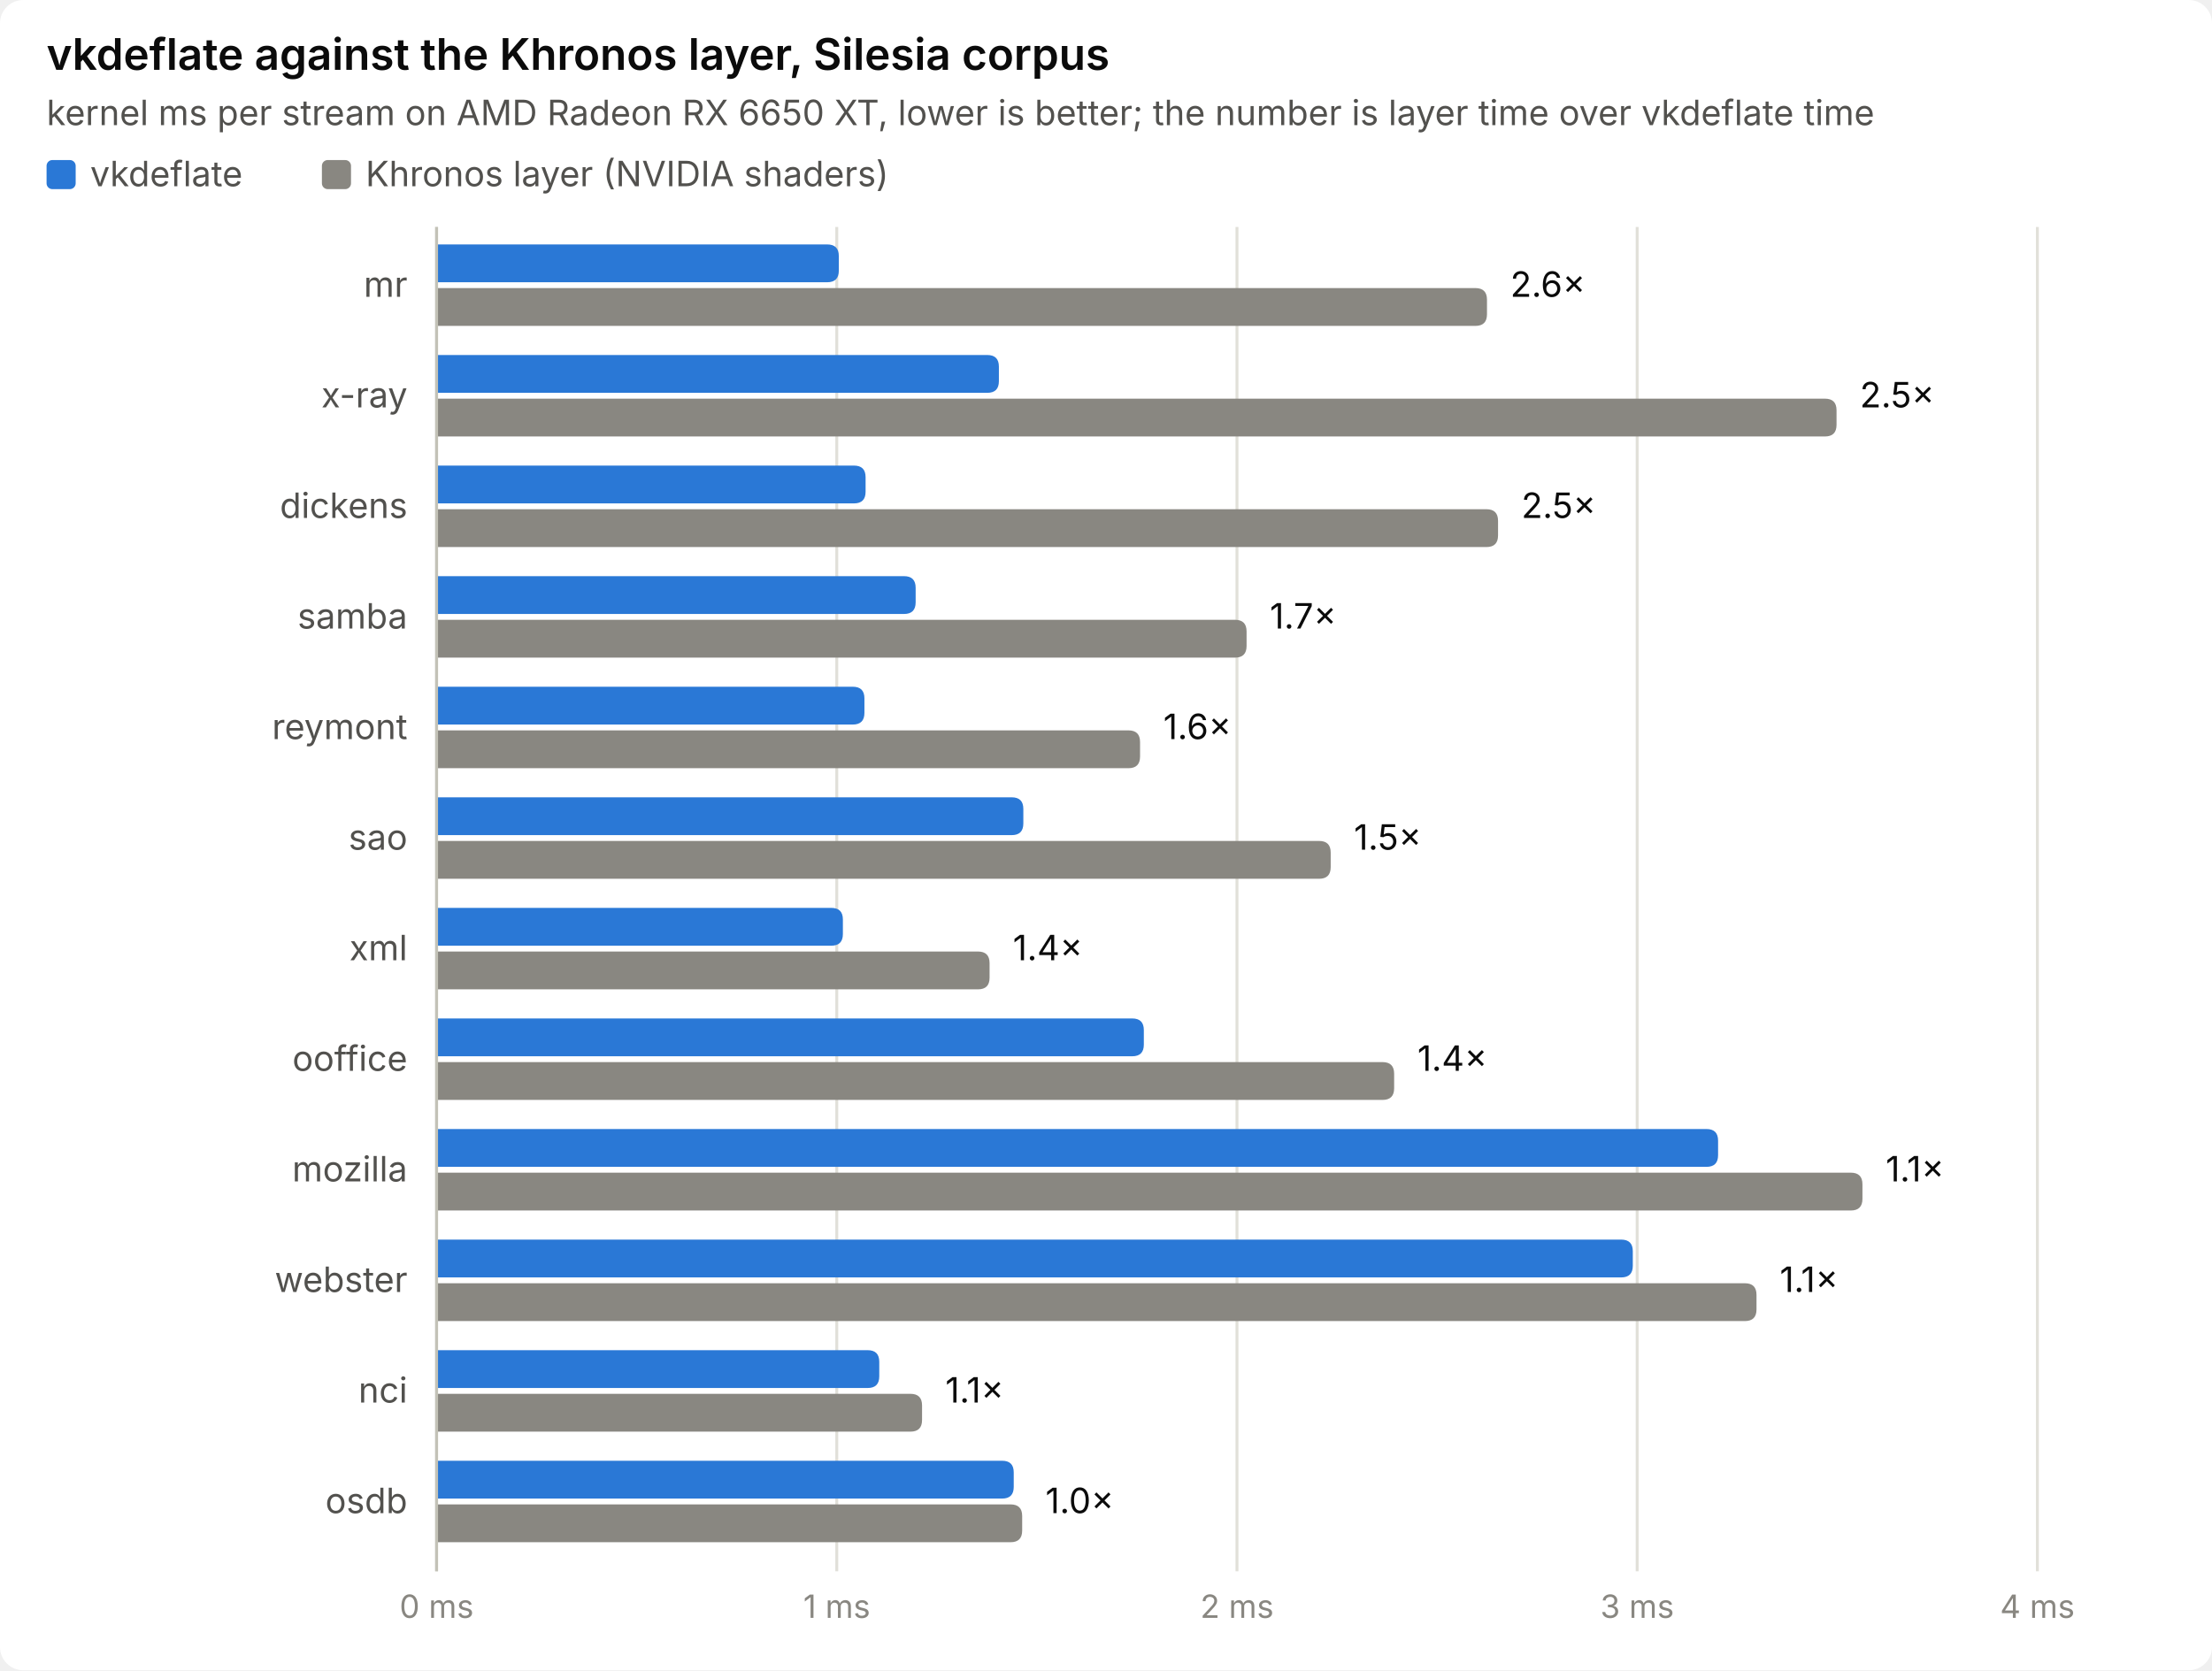
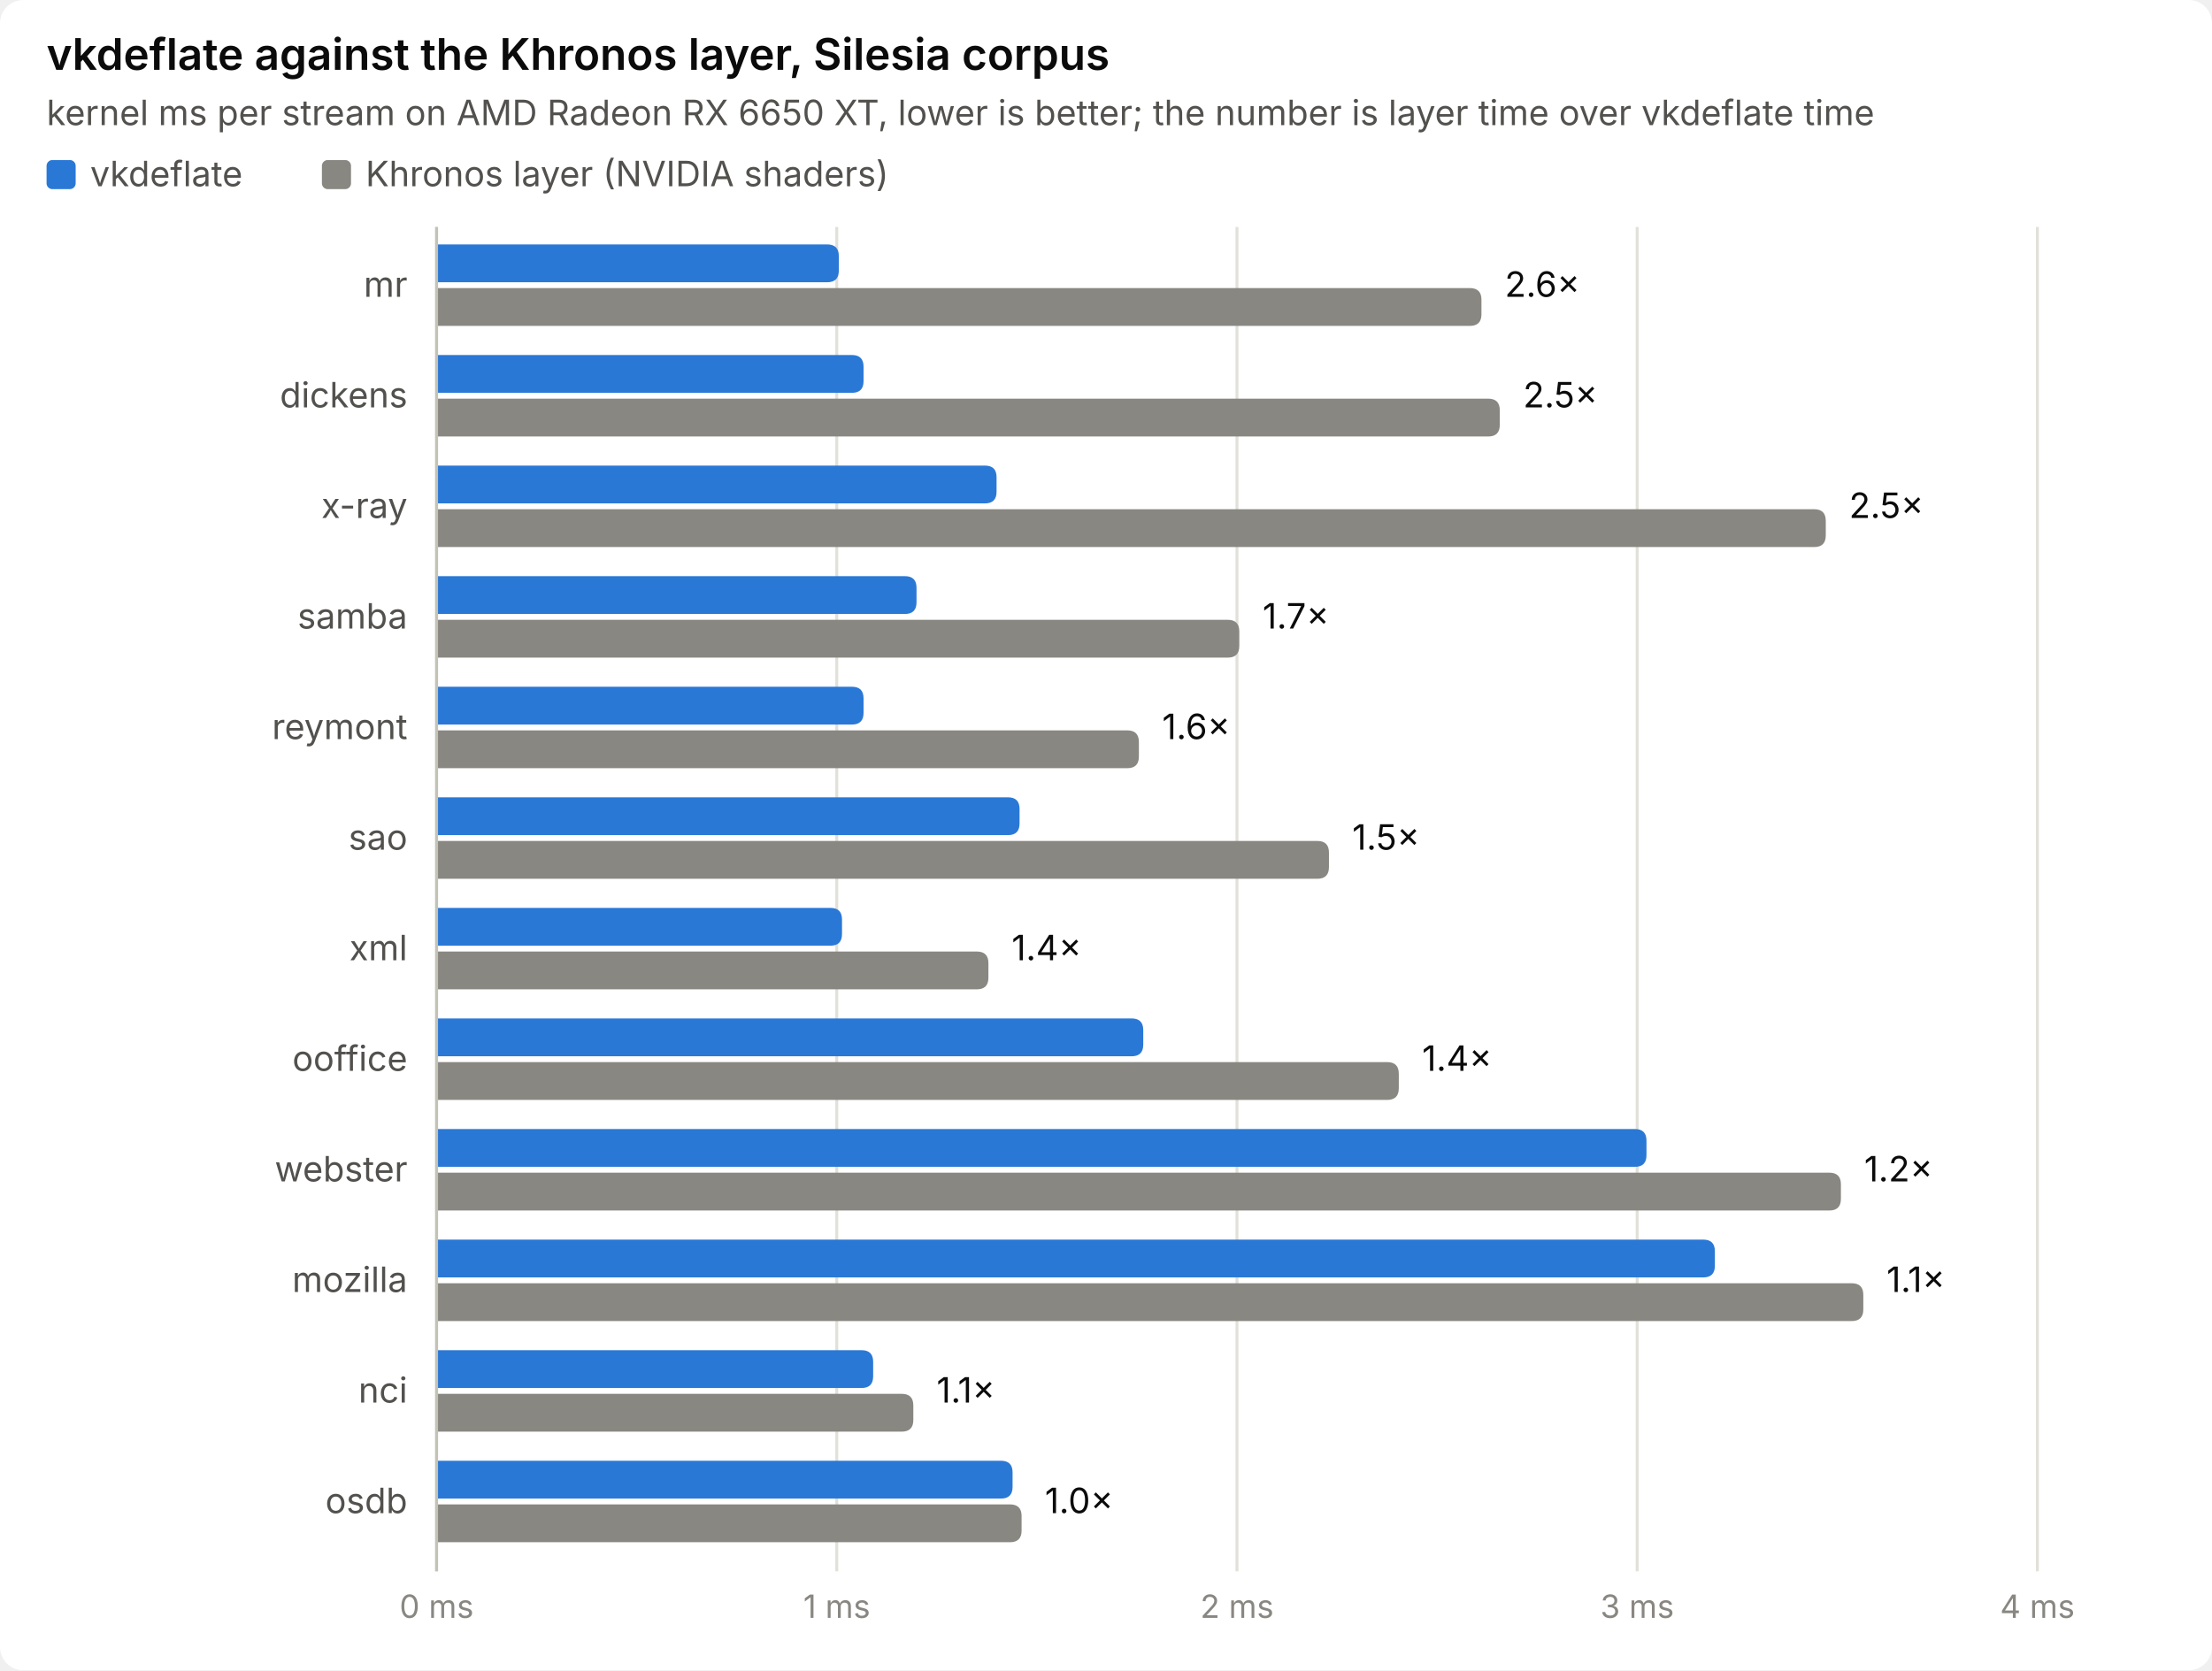
<svg xmlns="http://www.w3.org/2000/svg" viewBox="0 0 760 574" width="760" height="574" role="img" aria-labelledby="t d" font-family="system-ui, -apple-system, 'Segoe UI', sans-serif">
  <style>
.bg{fill:#ffffff}.p{fill:#0b0b0b}.s{fill:#52514e}.m{fill:#898781}
.grid{stroke:#e1e0d9;stroke-width:1}.axis{stroke:#c3c2b7;stroke-width:1}
.c1{fill:#2a78d6}.c2{fill:#eb6834}.c3{fill:#1baf7a}.cg{fill:#898781}
.l1{stroke:#2a78d6}.l2{stroke:#eb6834}.l3{stroke:#1baf7a}
.o1{fill:#86b6ef}.o2{fill:#2a78d6}.o3{fill:#104281}
.ring{stroke:#ffffff;stroke-width:2}
.box{fill:#f4f3ef;stroke:#c3c2b7;stroke-width:1}.hi{fill:#cde2fb;stroke:#2a78d6;stroke-width:1}
</style>
  <rect width="760" height="574" rx="8" class="bg" />
  <text x="16.0" y="24.0" class="p" font-size="15" font-weight="600" text-anchor="start">vkdeflate against the Khronos layer, Silesia corpus</text>
  <text x="16.0" y="43.0" class="s" font-size="12" font-weight="400" text-anchor="start">kernel ms per stream on AMD Radeon RX 6650 XT, lower is better; the number is layer time over vkdeflate time</text>
  <rect x="16.0" y="55.0" width="10.0" height="10.0" rx="2" class="c1" />
  <text x="31.0" y="64.0" class="s" font-size="12" font-weight="400" text-anchor="start">vkdeflate</text>
  <rect x="110.6" y="55.0" width="10.0" height="10.0" rx="2" class="cg" />
  <text x="125.6" y="64.0" class="s" font-size="12" font-weight="400" text-anchor="start">Khronos layer (NVIDIA shaders)</text>
  <line x1="150.0" y1="78.0" x2="150.0" y2="540.0" class="grid" />
  <text x="150.0" y="556.0" class="m" font-size="11" font-weight="400" text-anchor="middle">0 ms</text>
  <line x1="287.5" y1="78.0" x2="287.5" y2="540.0" class="grid" />
  <text x="287.5" y="556.0" class="m" font-size="11" font-weight="400" text-anchor="middle">1 ms</text>
  <line x1="425.0" y1="78.0" x2="425.0" y2="540.0" class="grid" />
  <text x="425.0" y="556.0" class="m" font-size="11" font-weight="400" text-anchor="middle">2 ms</text>
  <line x1="562.5" y1="78.0" x2="562.5" y2="540.0" class="grid" />
  <text x="562.5" y="556.0" class="m" font-size="11" font-weight="400" text-anchor="middle">3 ms</text>
  <line x1="700.0" y1="78.0" x2="700.0" y2="540.0" class="grid" />
  <text x="700.0" y="556.0" class="m" font-size="11" font-weight="400" text-anchor="middle">4 ms</text>
  <text x="140.0" y="102.0" class="s" font-size="12" font-weight="400" text-anchor="end">mr</text>
  <path d="M150.0,84.0 H284.2 Q288.2,84.0 288.2,88.0 V93.0 Q288.2,97.0 284.2,97.0 H150.0 Z" class="c1" />
-   <path d="M150.0,99.0 H506.9 Q510.9,99.0 510.9,103.0 V108.0 Q510.9,112.0 506.9,112.0 H150.0 Z" class="cg" />
-   <text x="518.9" y="102.0" class="p" font-size="12" font-weight="400" text-anchor="start">2.6×</text>
-   <text x="140.0" y="140.0" class="s" font-size="12" font-weight="400" text-anchor="end">x-ray</text>
-   <path d="M150.0,122.0 H339.2 Q343.2,122.0 343.2,126.0 V131.0 Q343.2,135.0 339.2,135.0 H150.0 Z" class="c1" />
-   <path d="M150.0,137.0 H627.0 Q631.0,137.0 631.0,141.0 V146.0 Q631.0,150.0 627.0,150.0 H150.0 Z" class="cg" />
-   <text x="639.0" y="140.0" class="p" font-size="12" font-weight="400" text-anchor="start">2.5×</text>
-   <text x="140.0" y="178.0" class="s" font-size="12" font-weight="400" text-anchor="end">dickens</text>
-   <path d="M150.0,160.0 H293.4 Q297.4,160.0 297.4,164.0 V169.0 Q297.4,173.0 293.4,173.0 H150.0 Z" class="c1" />
-   <path d="M150.0,175.0 H510.7 Q514.7,175.0 514.7,179.0 V184.0 Q514.7,188.0 510.7,188.0 H150.0 Z" class="cg" />
-   <text x="522.7" y="178.0" class="p" font-size="12" font-weight="400" text-anchor="start">2.5×</text>
+   <path d="M150.0,99.0 H505.0 Q509.0,99.0 509.0,103.0 V108.0 Q509.0,112.0 505.0,112.0 H150.0 Z" class="cg" />
+   <text x="517.0" y="102.0" class="p" font-size="12" font-weight="400" text-anchor="start">2.6×</text>
+   <text x="140.0" y="140.0" class="s" font-size="12" font-weight="400" text-anchor="end">dickens</text>
+   <path d="M150.0,122.0 H292.7 Q296.7,122.0 296.7,126.0 V131.0 Q296.7,135.0 292.7,135.0 H150.0 Z" class="c1" />
+   <path d="M150.0,137.0 H511.3 Q515.3,137.0 515.3,141.0 V146.0 Q515.3,150.0 511.3,150.0 H150.0 Z" class="cg" />
+   <text x="523.3" y="140.0" class="p" font-size="12" font-weight="400" text-anchor="start">2.5×</text>
+   <text x="140.0" y="178.0" class="s" font-size="12" font-weight="400" text-anchor="end">x-ray</text>
+   <path d="M150.0,160.0 H338.4 Q342.4,160.0 342.4,164.0 V169.0 Q342.4,173.0 338.4,173.0 H150.0 Z" class="c1" />
+   <path d="M150.0,175.0 H623.3 Q627.3,175.0 627.3,179.0 V184.0 Q627.3,188.0 623.3,188.0 H150.0 Z" class="cg" />
+   <text x="635.3" y="178.0" class="p" font-size="12" font-weight="400" text-anchor="start">2.5×</text>
  <text x="140.0" y="216.0" class="s" font-size="12" font-weight="400" text-anchor="end">samba</text>
-   <path d="M150.0,198.0 H310.6 Q314.6,198.0 314.6,202.0 V207.0 Q314.6,211.0 310.6,211.0 H150.0 Z" class="c1" />
-   <path d="M150.0,213.0 H424.3 Q428.3,213.0 428.3,217.0 V222.0 Q428.3,226.0 424.3,226.0 H150.0 Z" class="cg" />
-   <text x="436.3" y="216.0" class="p" font-size="12" font-weight="400" text-anchor="start">1.7×</text>
+   <path d="M150.0,198.0 H310.9 Q314.9,198.0 314.9,202.0 V207.0 Q314.9,211.0 310.9,211.0 H150.0 Z" class="c1" />
+   <path d="M150.0,213.0 H421.8 Q425.8,213.0 425.8,217.0 V222.0 Q425.8,226.0 421.8,226.0 H150.0 Z" class="cg" />
+   <text x="433.8" y="216.0" class="p" font-size="12" font-weight="400" text-anchor="start">1.7×</text>
  <text x="140.0" y="254.0" class="s" font-size="12" font-weight="400" text-anchor="end">reymont</text>
-   <path d="M150.0,236.0 H293.0 Q297.0,236.0 297.0,240.0 V245.0 Q297.0,249.0 293.0,249.0 H150.0 Z" class="c1" />
-   <path d="M150.0,251.0 H387.7 Q391.7,251.0 391.7,255.0 V260.0 Q391.7,264.0 387.7,264.0 H150.0 Z" class="cg" />
-   <text x="399.7" y="254.0" class="p" font-size="12" font-weight="400" text-anchor="start">1.6×</text>
+   <path d="M150.0,236.0 H292.7 Q296.7,236.0 296.7,240.0 V245.0 Q296.7,249.0 292.7,249.0 H150.0 Z" class="c1" />
+   <path d="M150.0,251.0 H387.3 Q391.3,251.0 391.3,255.0 V260.0 Q391.3,264.0 387.3,264.0 H150.0 Z" class="cg" />
+   <text x="399.3" y="254.0" class="p" font-size="12" font-weight="400" text-anchor="start">1.6×</text>
  <text x="140.0" y="292.0" class="s" font-size="12" font-weight="400" text-anchor="end">sao</text>
-   <path d="M150.0,274.0 H347.6 Q351.6,274.0 351.6,278.0 V283.0 Q351.6,287.0 347.6,287.0 H150.0 Z" class="c1" />
-   <path d="M150.0,289.0 H453.2 Q457.2,289.0 457.2,293.0 V298.0 Q457.2,302.0 453.2,302.0 H150.0 Z" class="cg" />
-   <text x="465.2" y="292.0" class="p" font-size="12" font-weight="400" text-anchor="start">1.5×</text>
+   <path d="M150.0,274.0 H346.3 Q350.3,274.0 350.3,278.0 V283.0 Q350.3,287.0 346.3,287.0 H150.0 Z" class="c1" />
+   <path d="M150.0,289.0 H452.6 Q456.6,289.0 456.6,293.0 V298.0 Q456.6,302.0 452.6,302.0 H150.0 Z" class="cg" />
+   <text x="464.6" y="292.0" class="p" font-size="12" font-weight="400" text-anchor="start">1.5×</text>
  <text x="140.0" y="330.0" class="s" font-size="12" font-weight="400" text-anchor="end">xml</text>
-   <path d="M150.0,312.0 H285.6 Q289.6,312.0 289.6,316.0 V321.0 Q289.6,325.0 285.6,325.0 H150.0 Z" class="c1" />
-   <path d="M150.0,327.0 H336.0 Q340.0,327.0 340.0,331.0 V336.0 Q340.0,340.0 336.0,340.0 H150.0 Z" class="cg" />
-   <text x="348.0" y="330.0" class="p" font-size="12" font-weight="400" text-anchor="start">1.4×</text>
+   <path d="M150.0,312.0 H285.3 Q289.3,312.0 289.3,316.0 V321.0 Q289.3,325.0 285.3,325.0 H150.0 Z" class="c1" />
+   <path d="M150.0,327.0 H335.6 Q339.6,327.0 339.6,331.0 V336.0 Q339.6,340.0 335.6,340.0 H150.0 Z" class="cg" />
+   <text x="347.6" y="330.0" class="p" font-size="12" font-weight="400" text-anchor="start">1.4×</text>
  <text x="140.0" y="368.0" class="s" font-size="12" font-weight="400" text-anchor="end">ooffice</text>
-   <path d="M150.0,350.0 H389.0 Q393.0,350.0 393.0,354.0 V359.0 Q393.0,363.0 389.0,363.0 H150.0 Z" class="c1" />
-   <path d="M150.0,365.0 H475.0 Q479.0,365.0 479.0,369.0 V374.0 Q479.0,378.0 475.0,378.0 H150.0 Z" class="cg" />
-   <text x="487.0" y="368.0" class="p" font-size="12" font-weight="400" text-anchor="start">1.4×</text>
-   <text x="140.0" y="406.0" class="s" font-size="12" font-weight="400" text-anchor="end">mozilla</text>
-   <path d="M150.0,388.0 H586.3 Q590.3,388.0 590.3,392.0 V397.0 Q590.3,401.0 586.3,401.0 H150.0 Z" class="c1" />
-   <path d="M150.0,403.0 H635.9 Q639.9,403.0 639.9,407.0 V412.0 Q639.9,416.0 635.9,416.0 H150.0 Z" class="cg" />
-   <text x="647.9" y="406.0" class="p" font-size="12" font-weight="400" text-anchor="start">1.1×</text>
-   <text x="140.0" y="444.0" class="s" font-size="12" font-weight="400" text-anchor="end">webster</text>
-   <path d="M150.0,426.0 H557.0 Q561.0,426.0 561.0,430.0 V435.0 Q561.0,439.0 557.0,439.0 H150.0 Z" class="c1" />
-   <path d="M150.0,441.0 H599.5 Q603.5,441.0 603.5,445.0 V450.0 Q603.5,454.0 599.5,454.0 H150.0 Z" class="cg" />
-   <text x="611.5" y="444.0" class="p" font-size="12" font-weight="400" text-anchor="start">1.1×</text>
+   <path d="M150.0,350.0 H388.8 Q392.8,350.0 392.8,354.0 V359.0 Q392.8,363.0 388.8,363.0 H150.0 Z" class="c1" />
+   <path d="M150.0,365.0 H476.6 Q480.6,365.0 480.6,369.0 V374.0 Q480.6,378.0 476.6,378.0 H150.0 Z" class="cg" />
+   <text x="488.6" y="368.0" class="p" font-size="12" font-weight="400" text-anchor="start">1.4×</text>
+   <text x="140.0" y="406.0" class="s" font-size="12" font-weight="400" text-anchor="end">webster</text>
+   <path d="M150.0,388.0 H561.7 Q565.7,388.0 565.7,392.0 V397.0 Q565.7,401.0 561.7,401.0 H150.0 Z" class="c1" />
+   <path d="M150.0,403.0 H628.5 Q632.5,403.0 632.5,407.0 V412.0 Q632.5,416.0 628.5,416.0 H150.0 Z" class="cg" />
+   <text x="640.5" y="406.0" class="p" font-size="12" font-weight="400" text-anchor="start">1.2×</text>
+   <text x="140.0" y="444.0" class="s" font-size="12" font-weight="400" text-anchor="end">mozilla</text>
+   <path d="M150.0,426.0 H585.2 Q589.2,426.0 589.2,430.0 V435.0 Q589.2,439.0 585.2,439.0 H150.0 Z" class="c1" />
+   <path d="M150.0,441.0 H636.2 Q640.2,441.0 640.2,445.0 V450.0 Q640.2,454.0 636.2,454.0 H150.0 Z" class="cg" />
+   <text x="648.2" y="444.0" class="p" font-size="12" font-weight="400" text-anchor="start">1.1×</text>
  <text x="140.0" y="482.0" class="s" font-size="12" font-weight="400" text-anchor="end">nci</text>
-   <path d="M150.0,464.0 H298.1 Q302.1,464.0 302.1,468.0 V473.0 Q302.1,477.0 298.1,477.0 H150.0 Z" class="c1" />
-   <path d="M150.0,479.0 H312.8 Q316.8,479.0 316.8,483.0 V488.0 Q316.8,492.0 312.8,492.0 H150.0 Z" class="cg" />
-   <text x="324.8" y="482.0" class="p" font-size="12" font-weight="400" text-anchor="start">1.1×</text>
+   <path d="M150.0,464.0 H296.0 Q300.0,464.0 300.0,468.0 V473.0 Q300.0,477.0 296.0,477.0 H150.0 Z" class="c1" />
+   <path d="M150.0,479.0 H309.8 Q313.8,479.0 313.8,483.0 V488.0 Q313.8,492.0 309.8,492.0 H150.0 Z" class="cg" />
+   <text x="321.8" y="482.0" class="p" font-size="12" font-weight="400" text-anchor="start">1.1×</text>
  <text x="140.0" y="520.0" class="s" font-size="12" font-weight="400" text-anchor="end">osdb</text>
-   <path d="M150.0,502.0 H344.3 Q348.3,502.0 348.3,506.0 V511.0 Q348.3,515.0 344.3,515.0 H150.0 Z" class="c1" />
-   <path d="M150.0,517.0 H347.2 Q351.2,517.0 351.2,521.0 V526.0 Q351.2,530.0 347.2,530.0 H150.0 Z" class="cg" />
-   <text x="359.2" y="520.0" class="p" font-size="12" font-weight="400" text-anchor="start">1.0×</text>
+   <path d="M150.0,502.0 H343.9 Q347.9,502.0 347.9,506.0 V511.0 Q347.9,515.0 343.9,515.0 H150.0 Z" class="c1" />
+   <path d="M150.0,517.0 H347.0 Q351.0,517.0 351.0,521.0 V526.0 Q351.0,530.0 347.0,530.0 H150.0 Z" class="cg" />
+   <text x="359.0" y="520.0" class="p" font-size="12" font-weight="400" text-anchor="start">1.0×</text>
  <line x1="150.0" y1="78.0" x2="150.0" y2="540.0" class="axis" />
</svg>
